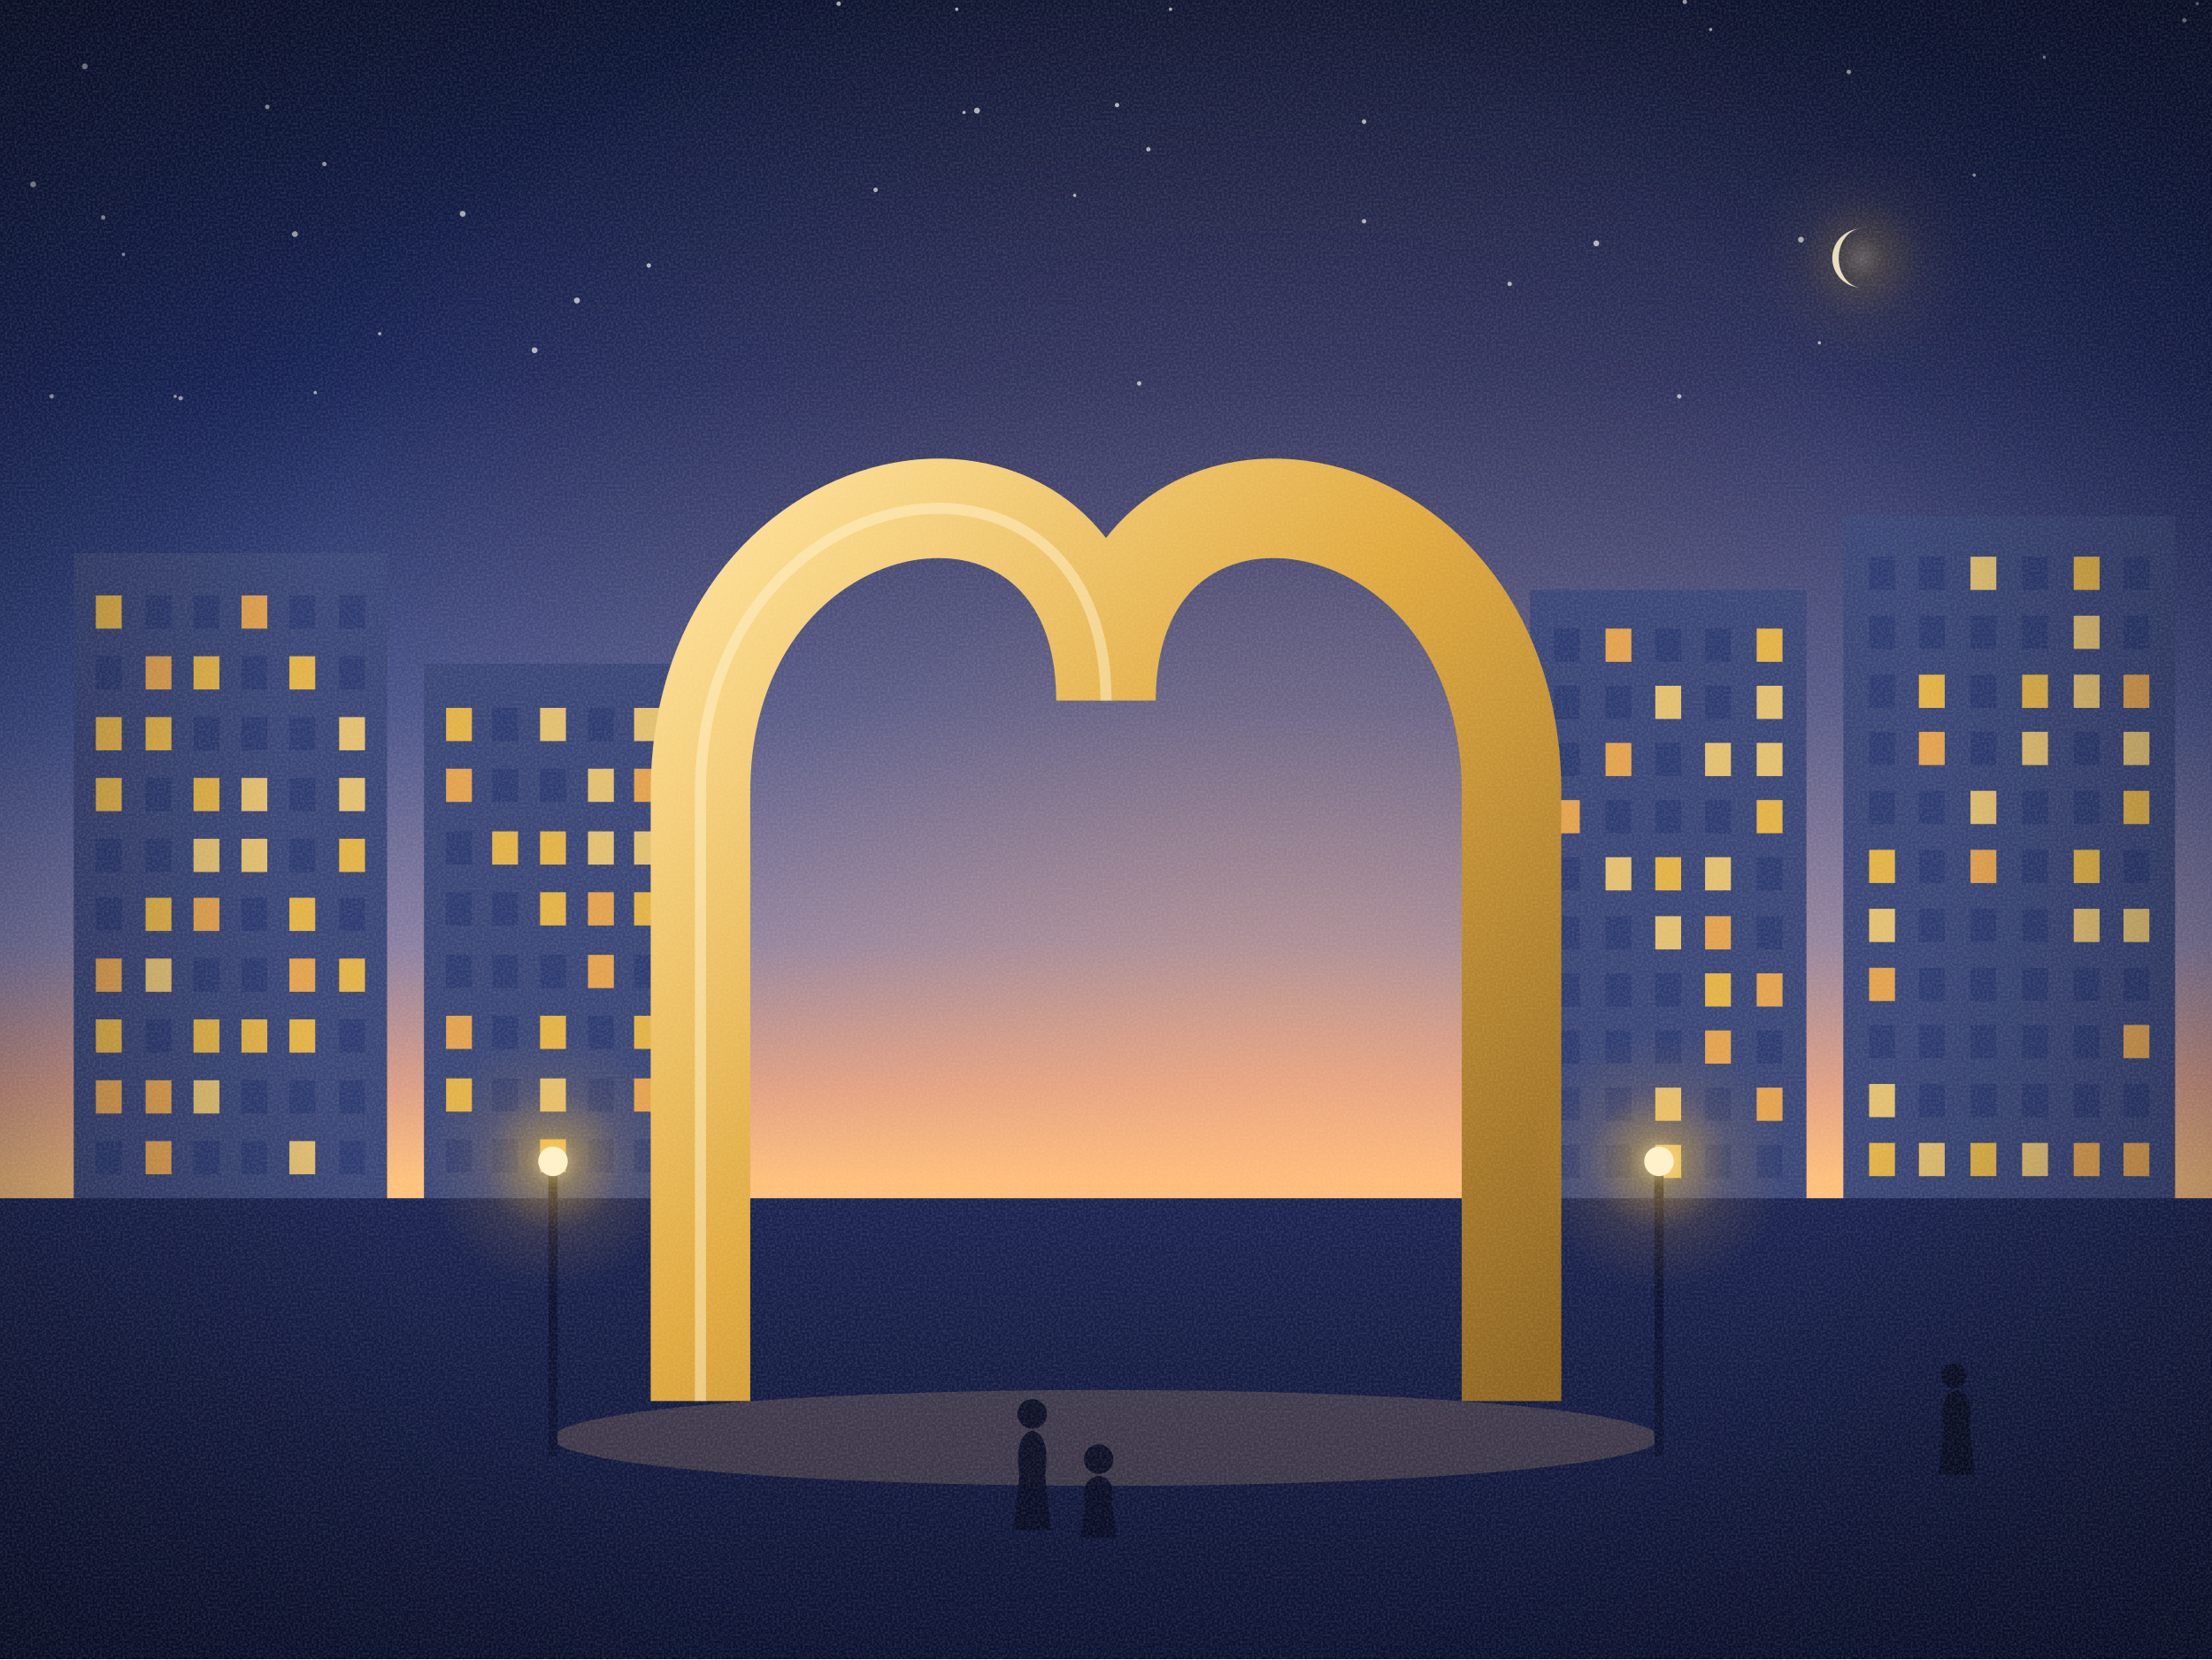
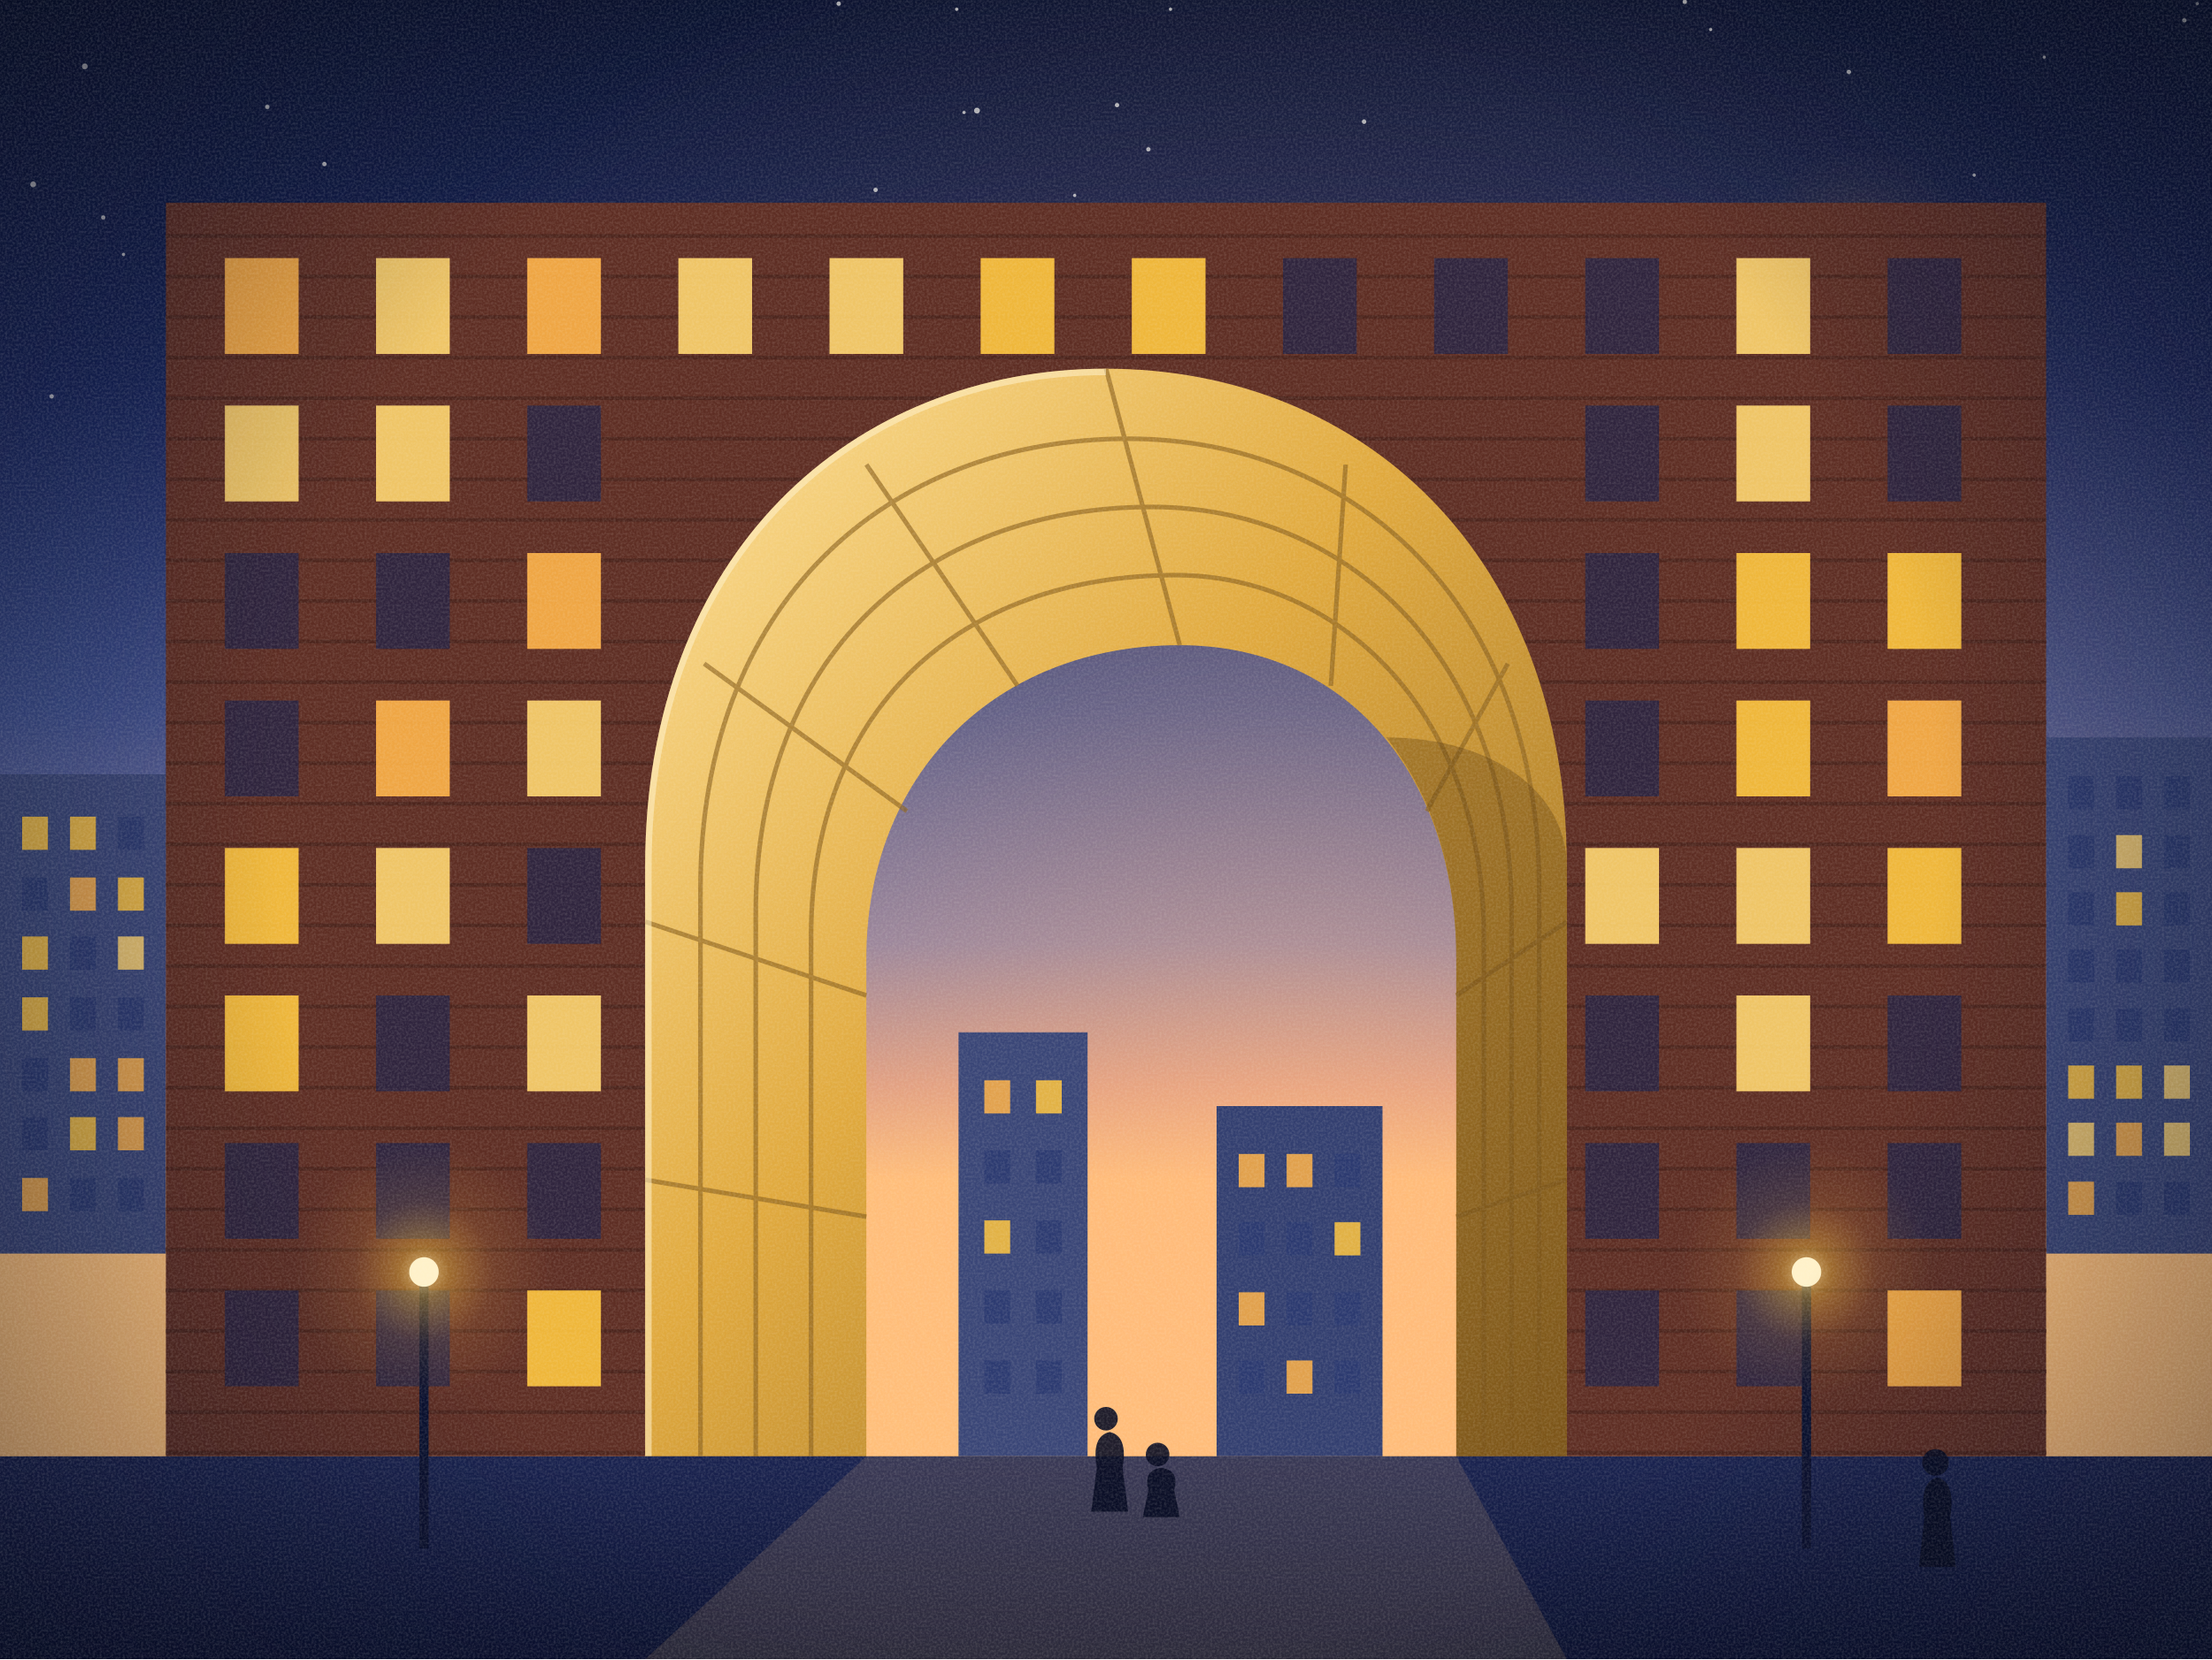
<svg xmlns="http://www.w3.org/2000/svg" viewBox="0 0 1200 900" width="1200" height="900" role="img" aria-labelledby="t d">
  <defs>
    <linearGradient id="sky" x1="0" y1="0" x2="0" y2="640" gradientUnits="userSpaceOnUse">
      <stop offset="0" stop-color="#0A1230" />
      <stop offset=".32" stop-color="#17245A" />
      <stop offset=".6" stop-color="#3B4C8A" />
      <stop offset=".8" stop-color="#7C79A6" />
      <stop offset=".92" stop-color="#D79A86" />
      <stop offset="1" stop-color="#FFC27A" />
    </linearGradient>
    <radialGradient id="zar" cx="700" cy="640" r="700" gradientUnits="userSpaceOnUse">
      <stop offset="0" stop-color="#FFB27A" stop-opacity=".5" />
      <stop offset=".5" stop-color="#FFB27A" stop-opacity=".16" />
      <stop offset="1" stop-color="#FFB27A" stop-opacity="0" />
    </radialGradient>
    <radialGradient id="gl">
      <stop offset="0" stop-color="#FFE7A6" stop-opacity=".95" />
      <stop offset=".2" stop-color="#FFC53D" stop-opacity=".5" />
      <stop offset=".55" stop-color="#FFB347" stop-opacity=".14" />
      <stop offset="1" stop-color="#FFB347" stop-opacity="0" />
    </radialGradient>
    <radialGradient id="vig" cx="600" cy="450" r="820" gradientUnits="userSpaceOnUse">
      <stop offset=".55" stop-color="#050818" stop-opacity="0" />
      <stop offset="1" stop-color="#050818" stop-opacity=".62" />
    </radialGradient>
    <linearGradient id="gnd" x1="0" y1="0" x2="0" y2="1">
      <stop offset="0" stop-color="#1A2350" />
      <stop offset="1" stop-color="#0B1130" />
    </linearGradient>
    <linearGradient id="rust" x1="0" y1="0" x2="0" y2="1">
      <stop offset="0" stop-color="#C8652E" />
      <stop offset=".6" stop-color="#8E3F1D" />
      <stop offset="1" stop-color="#4E2414" />
    </linearGradient>
    <linearGradient id="gold" x1="0" y1="0" x2="1" y2="1">
      <stop offset="0" stop-color="#FFE29A" />
      <stop offset=".45" stop-color="#E0A93E" />
      <stop offset="1" stop-color="#8E6420" />
    </linearGradient>
    <linearGradient id="water" x1="0" y1="0" x2="0" y2="1">
      <stop offset="0" stop-color="#D79A86" stop-opacity=".55" />
      <stop offset=".35" stop-color="#3B4C8A" />
      <stop offset="1" stop-color="#0E1638" />
    </linearGradient>
    <filter id="blur" x="-30%" y="-30%" width="160%" height="160%">
      <feGaussianBlur stdDeviation="12" />
    </filter>
    <filter id="grain" x="0" y="0" width="100%" height="100%">
      <feTurbulence type="fractalNoise" baseFrequency=".8" numOctaves="2" seed="7" stitchTiles="stitch" />
      <feColorMatrix values="0 0 0 0 1 0 0 0 0 .95 0 0 0 0 .85 0 0 0 .5 -.18" />
    </filter>
  </defs>
  <rect width="1200" height="900" fill="url(#sky)" />
  <rect width="1200" height="900" fill="url(#zar)" />
  <g fill="#F3F1EA" opacity=".7">
    <circle cx="740" cy="120" r="1.2" />
    <circle cx="583" cy="106" r="0.9" />
    <circle cx="914" cy="1" r="1.2" />
    <circle cx="530" cy="60" r="1.6" />
    <circle cx="455" cy="2" r="1.2" />
    <circle cx="618" cy="208" r="1.2" />
    <circle cx="290" cy="190" r="1.6" />
    <circle cx="635" cy="5" r="0.9" />
    <circle cx="519" cy="5" r="0.9" />
    <circle cx="56" cy="118" r="1.2" />
    <circle cx="606" cy="57" r="1.2" />
    <circle cx="740" cy="66" r="1.2" />
    <circle cx="176" cy="89" r="1.2" />
    <circle cx="866" cy="132" r="1.6" />
    <circle cx="352" cy="144" r="1.2" />
    <circle cx="1185" cy="11" r="1.2" />
    <circle cx="171" cy="213" r="0.9" />
    <circle cx="1071" cy="95" r="0.9" />
    <circle cx="1003" cy="39" r="1.2" />
    <circle cx="623" cy="81" r="1.2" />
    <circle cx="928" cy="16" r="0.9" />
    <circle cx="987" cy="186" r="0.9" />
    <circle cx="911" cy="215" r="1.2" />
    <circle cx="28" cy="215" r="1.2" />
    <circle cx="251" cy="116" r="1.6" />
    <circle cx="160" cy="127" r="1.6" />
    <circle cx="46" cy="36" r="1.6" />
    <circle cx="475" cy="103" r="1.2" />
    <circle cx="67" cy="138" r="0.9" />
    <circle cx="819" cy="154" r="1.2" />
    <circle cx="977" cy="130" r="1.6" />
    <circle cx="145" cy="58" r="1.2" />
    <circle cx="206" cy="181" r="0.9" />
    <circle cx="1109" cy="31" r="0.9" />
    <circle cx="18" cy="100" r="1.6" />
    <circle cx="95" cy="215" r="0.9" />
    <circle cx="98" cy="216" r="1.2" />
    <circle cx="313" cy="163" r="1.6" />
    <circle cx="523" cy="61" r="0.9" />
    <circle cx="1192" cy="2" r="0.9" />
  </g>
  <circle cx="1010" cy="140" r="60" fill="url(#gl)" opacity=".35" />
  <path d="M1010 124a16 16 0 1 0 0 32a12.5 16 0 1 1 0 -32Z" fill="#FFF1C9" />
-   <rect x="40" y="300" width="170" height="360" fill="#3A4677" />
-   <rect x="52" y="323" width="14" height="18" fill="#FFC53D" opacity="0.85" />
-   <rect x="52" y="356" width="14" height="18" fill="#2B3A70" opacity="0.9" />
-   <rect x="52" y="389" width="14" height="18" fill="#FFC53D" opacity="0.85" />
-   <rect x="52" y="422" width="14" height="18" fill="#FFC53D" opacity="0.85" />
-   <rect x="52" y="455" width="14" height="18" fill="#2B3A70" opacity="0.9" />
-   <rect x="52" y="487" width="14" height="18" fill="#2B3A70" opacity="0.9" />
-   <rect x="52" y="520" width="14" height="18" fill="#FFB347" opacity="0.85" />
-   <rect x="52" y="553" width="14" height="18" fill="#FFC53D" opacity="0.85" />
-   <rect x="52" y="586" width="14" height="18" fill="#FFB347" opacity="0.85" />
-   <rect x="52" y="619" width="14" height="18" fill="#2B3A70" opacity="0.9" />
-   <rect x="79" y="323" width="14" height="18" fill="#2B3A70" opacity="0.9" />
-   <rect x="79" y="356" width="14" height="18" fill="#FFB347" opacity="0.85" />
-   <rect x="79" y="389" width="14" height="18" fill="#FFC53D" opacity="0.85" />
-   <rect x="79" y="422" width="14" height="18" fill="#2B3A70" opacity="0.9" />
-   <rect x="79" y="455" width="14" height="18" fill="#2B3A70" opacity="0.9" />
-   <rect x="79" y="487" width="14" height="18" fill="#FFC53D" opacity="0.85" />
-   <rect x="79" y="520" width="14" height="18" fill="#FFD56E" opacity="0.85" />
-   <rect x="79" y="553" width="14" height="18" fill="#2B3A70" opacity="0.9" />
-   <rect x="79" y="586" width="14" height="18" fill="#FFB347" opacity="0.85" />
-   <rect x="79" y="619" width="14" height="18" fill="#FFB347" opacity="0.85" />
-   <rect x="105" y="323" width="14" height="18" fill="#2B3A70" opacity="0.9" />
-   <rect x="105" y="356" width="14" height="18" fill="#FFC53D" opacity="0.85" />
-   <rect x="105" y="389" width="14" height="18" fill="#2B3A70" opacity="0.9" />
-   <rect x="105" y="422" width="14" height="18" fill="#FFC53D" opacity="0.85" />
-   <rect x="105" y="455" width="14" height="18" fill="#FFD56E" opacity="0.85" />
-   <rect x="105" y="487" width="14" height="18" fill="#FFB347" opacity="0.85" />
-   <rect x="105" y="520" width="14" height="18" fill="#2B3A70" opacity="0.9" />
-   <rect x="105" y="553" width="14" height="18" fill="#FFC53D" opacity="0.85" />
-   <rect x="105" y="586" width="14" height="18" fill="#FFD56E" opacity="0.85" />
-   <rect x="105" y="619" width="14" height="18" fill="#2B3A70" opacity="0.9" />
-   <rect x="131" y="323" width="14" height="18" fill="#FFB347" opacity="0.85" />
-   <rect x="131" y="356" width="14" height="18" fill="#2B3A70" opacity="0.9" />
-   <rect x="131" y="389" width="14" height="18" fill="#2B3A70" opacity="0.9" />
-   <rect x="131" y="422" width="14" height="18" fill="#FFD56E" opacity="0.85" />
-   <rect x="131" y="455" width="14" height="18" fill="#FFD56E" opacity="0.85" />
-   <rect x="131" y="487" width="14" height="18" fill="#2B3A70" opacity="0.9" />
-   <rect x="131" y="520" width="14" height="18" fill="#2B3A70" opacity="0.9" />
-   <rect x="131" y="553" width="14" height="18" fill="#FFC53D" opacity="0.85" />
-   <rect x="131" y="586" width="14" height="18" fill="#2B3A70" opacity="0.9" />
-   <rect x="131" y="619" width="14" height="18" fill="#2B3A70" opacity="0.9" />
-   <rect x="157" y="323" width="14" height="18" fill="#2B3A70" opacity="0.9" />
-   <rect x="157" y="356" width="14" height="18" fill="#FFC53D" opacity="0.85" />
-   <rect x="157" y="389" width="14" height="18" fill="#2B3A70" opacity="0.9" />
-   <rect x="157" y="422" width="14" height="18" fill="#2B3A70" opacity="0.9" />
-   <rect x="157" y="455" width="14" height="18" fill="#2B3A70" opacity="0.9" />
-   <rect x="157" y="487" width="14" height="18" fill="#FFC53D" opacity="0.85" />
-   <rect x="157" y="520" width="14" height="18" fill="#FFB347" opacity="0.85" />
-   <rect x="157" y="553" width="14" height="18" fill="#FFC53D" opacity="0.85" />
-   <rect x="157" y="586" width="14" height="18" fill="#2B3A70" opacity="0.9" />
-   <rect x="157" y="619" width="14" height="18" fill="#FFD56E" opacity="0.85" />
-   <rect x="184" y="323" width="14" height="18" fill="#2B3A70" opacity="0.9" />
-   <rect x="184" y="356" width="14" height="18" fill="#2B3A70" opacity="0.9" />
-   <rect x="184" y="389" width="14" height="18" fill="#FFD56E" opacity="0.85" />
-   <rect x="184" y="422" width="14" height="18" fill="#FFD56E" opacity="0.85" />
-   <rect x="184" y="455" width="14" height="18" fill="#FFC53D" opacity="0.85" />
-   <rect x="184" y="487" width="14" height="18" fill="#2B3A70" opacity="0.9" />
-   <rect x="184" y="520" width="14" height="18" fill="#FFC53D" opacity="0.85" />
-   <rect x="184" y="553" width="14" height="18" fill="#2B3A70" opacity="0.9" />
-   <rect x="184" y="586" width="14" height="18" fill="#2B3A70" opacity="0.9" />
-   <rect x="184" y="619" width="14" height="18" fill="#2B3A70" opacity="0.9" />
-   <rect x="230" y="360" width="140" height="300" fill="#3A4677" />
-   <rect x="242" y="384" width="14" height="18" fill="#FFC53D" opacity="0.85" />
-   <rect x="242" y="417" width="14" height="18" fill="#FFB347" opacity="0.85" />
-   <rect x="242" y="451" width="14" height="18" fill="#2B3A70" opacity="0.9" />
-   <rect x="242" y="484" width="14" height="18" fill="#2B3A70" opacity="0.9" />
-   <rect x="242" y="518" width="14" height="18" fill="#2B3A70" opacity="0.9" />
-   <rect x="242" y="551" width="14" height="18" fill="#FFB347" opacity="0.85" />
-   <rect x="242" y="585" width="14" height="18" fill="#FFC53D" opacity="0.85" />
-   <rect x="242" y="618" width="14" height="18" fill="#2B3A70" opacity="0.9" />
-   <rect x="267" y="384" width="14" height="18" fill="#2B3A70" opacity="0.9" />
-   <rect x="267" y="417" width="14" height="18" fill="#2B3A70" opacity="0.9" />
-   <rect x="267" y="451" width="14" height="18" fill="#FFC53D" opacity="0.85" />
-   <rect x="267" y="484" width="14" height="18" fill="#2B3A70" opacity="0.9" />
-   <rect x="267" y="518" width="14" height="18" fill="#2B3A70" opacity="0.9" />
-   <rect x="267" y="551" width="14" height="18" fill="#2B3A70" opacity="0.9" />
-   <rect x="267" y="585" width="14" height="18" fill="#2B3A70" opacity="0.9" />
-   <rect x="267" y="618" width="14" height="18" fill="#2B3A70" opacity="0.9" />
-   <rect x="293" y="384" width="14" height="18" fill="#FFD56E" opacity="0.85" />
-   <rect x="293" y="417" width="14" height="18" fill="#2B3A70" opacity="0.9" />
-   <rect x="293" y="451" width="14" height="18" fill="#FFC53D" opacity="0.85" />
-   <rect x="293" y="484" width="14" height="18" fill="#FFC53D" opacity="0.85" />
-   <rect x="293" y="518" width="14" height="18" fill="#2B3A70" opacity="0.9" />
-   <rect x="293" y="551" width="14" height="18" fill="#FFC53D" opacity="0.85" />
-   <rect x="293" y="585" width="14" height="18" fill="#FFD56E" opacity="0.85" />
-   <rect x="293" y="618" width="14" height="18" fill="#FFC53D" opacity="0.85" />
-   <rect x="319" y="384" width="14" height="18" fill="#2B3A70" opacity="0.9" />
-   <rect x="319" y="417" width="14" height="18" fill="#FFD56E" opacity="0.85" />
-   <rect x="319" y="451" width="14" height="18" fill="#FFD56E" opacity="0.85" />
-   <rect x="319" y="484" width="14" height="18" fill="#FFB347" opacity="0.85" />
-   <rect x="319" y="518" width="14" height="18" fill="#FFB347" opacity="0.85" />
-   <rect x="319" y="551" width="14" height="18" fill="#2B3A70" opacity="0.9" />
-   <rect x="319" y="585" width="14" height="18" fill="#2B3A70" opacity="0.9" />
-   <rect x="319" y="618" width="14" height="18" fill="#2B3A70" opacity="0.9" />
-   <rect x="344" y="384" width="14" height="18" fill="#FFD56E" opacity="0.85" />
-   <rect x="344" y="417" width="14" height="18" fill="#FFB347" opacity="0.85" />
-   <rect x="344" y="451" width="14" height="18" fill="#FFD56E" opacity="0.85" />
-   <rect x="344" y="484" width="14" height="18" fill="#FFC53D" opacity="0.85" />
-   <rect x="344" y="518" width="14" height="18" fill="#2B3A70" opacity="0.9" />
-   <rect x="344" y="551" width="14" height="18" fill="#FFC53D" opacity="0.85" />
-   <rect x="344" y="585" width="14" height="18" fill="#FFB347" opacity="0.85" />
-   <rect x="344" y="618" width="14" height="18" fill="#2B3A70" opacity="0.9" />
-   <rect x="830" y="320" width="150" height="340" fill="#3A4677" />
-   <rect x="843" y="341" width="14" height="18" fill="#2B3A70" opacity="0.9" />
-   <rect x="843" y="372" width="14" height="18" fill="#2B3A70" opacity="0.9" />
-   <rect x="843" y="403" width="14" height="18" fill="#2B3A70" opacity="0.9" />
-   <rect x="843" y="434" width="14" height="18" fill="#FFB347" opacity="0.85" />
-   <rect x="843" y="465" width="14" height="18" fill="#2B3A70" opacity="0.9" />
-   <rect x="843" y="497" width="14" height="18" fill="#2B3A70" opacity="0.9" />
-   <rect x="843" y="528" width="14" height="18" fill="#2B3A70" opacity="0.9" />
-   <rect x="843" y="559" width="14" height="18" fill="#2B3A70" opacity="0.9" />
-   <rect x="843" y="590" width="14" height="18" fill="#2B3A70" opacity="0.9" />
-   <rect x="843" y="621" width="14" height="18" fill="#2B3A70" opacity="0.9" />
-   <rect x="871" y="341" width="14" height="18" fill="#FFB347" opacity="0.85" />
-   <rect x="871" y="372" width="14" height="18" fill="#2B3A70" opacity="0.9" />
-   <rect x="871" y="403" width="14" height="18" fill="#FFB347" opacity="0.85" />
-   <rect x="871" y="434" width="14" height="18" fill="#2B3A70" opacity="0.9" />
-   <rect x="871" y="465" width="14" height="18" fill="#FFD56E" opacity="0.85" />
-   <rect x="871" y="497" width="14" height="18" fill="#2B3A70" opacity="0.9" />
-   <rect x="871" y="528" width="14" height="18" fill="#2B3A70" opacity="0.9" />
-   <rect x="871" y="559" width="14" height="18" fill="#2B3A70" opacity="0.9" />
-   <rect x="871" y="590" width="14" height="18" fill="#2B3A70" opacity="0.9" />
-   <rect x="871" y="621" width="14" height="18" fill="#2B3A70" opacity="0.9" />
-   <rect x="898" y="341" width="14" height="18" fill="#2B3A70" opacity="0.9" />
-   <rect x="898" y="372" width="14" height="18" fill="#FFD56E" opacity="0.85" />
-   <rect x="898" y="403" width="14" height="18" fill="#2B3A70" opacity="0.9" />
-   <rect x="898" y="434" width="14" height="18" fill="#2B3A70" opacity="0.9" />
-   <rect x="898" y="465" width="14" height="18" fill="#FFC53D" opacity="0.85" />
-   <rect x="898" y="497" width="14" height="18" fill="#FFD56E" opacity="0.85" />
-   <rect x="898" y="528" width="14" height="18" fill="#2B3A70" opacity="0.9" />
-   <rect x="898" y="559" width="14" height="18" fill="#2B3A70" opacity="0.9" />
-   <rect x="898" y="590" width="14" height="18" fill="#FFD56E" opacity="0.85" />
-   <rect x="898" y="621" width="14" height="18" fill="#FFD56E" opacity="0.85" />
-   <rect x="925" y="341" width="14" height="18" fill="#2B3A70" opacity="0.9" />
-   <rect x="925" y="372" width="14" height="18" fill="#2B3A70" opacity="0.9" />
-   <rect x="925" y="403" width="14" height="18" fill="#FFD56E" opacity="0.85" />
-   <rect x="925" y="434" width="14" height="18" fill="#2B3A70" opacity="0.9" />
-   <rect x="925" y="465" width="14" height="18" fill="#FFD56E" opacity="0.85" />
-   <rect x="925" y="497" width="14" height="18" fill="#FFB347" opacity="0.85" />
-   <rect x="925" y="528" width="14" height="18" fill="#FFC53D" opacity="0.85" />
-   <rect x="925" y="559" width="14" height="18" fill="#FFB347" opacity="0.85" />
-   <rect x="925" y="590" width="14" height="18" fill="#2B3A70" opacity="0.9" />
-   <rect x="925" y="621" width="14" height="18" fill="#2B3A70" opacity="0.9" />
-   <rect x="953" y="341" width="14" height="18" fill="#FFC53D" opacity="0.85" />
-   <rect x="953" y="372" width="14" height="18" fill="#FFD56E" opacity="0.85" />
-   <rect x="953" y="403" width="14" height="18" fill="#FFD56E" opacity="0.85" />
-   <rect x="953" y="434" width="14" height="18" fill="#FFC53D" opacity="0.85" />
-   <rect x="953" y="465" width="14" height="18" fill="#2B3A70" opacity="0.9" />
-   <rect x="953" y="497" width="14" height="18" fill="#2B3A70" opacity="0.9" />
-   <rect x="953" y="528" width="14" height="18" fill="#FFB347" opacity="0.85" />
-   <rect x="953" y="559" width="14" height="18" fill="#2B3A70" opacity="0.9" />
-   <rect x="953" y="590" width="14" height="18" fill="#FFB347" opacity="0.85" />
-   <rect x="953" y="621" width="14" height="18" fill="#2B3A70" opacity="0.9" />
-   <rect x="1000" y="280" width="180" height="380" fill="#3A4677" />
-   <rect x="1014" y="302" width="14" height="18" fill="#2B3A70" opacity="0.9" />
-   <rect x="1014" y="334" width="14" height="18" fill="#2B3A70" opacity="0.9" />
-   <rect x="1014" y="366" width="14" height="18" fill="#2B3A70" opacity="0.9" />
-   <rect x="1014" y="397" width="14" height="18" fill="#2B3A70" opacity="0.9" />
-   <rect x="1014" y="429" width="14" height="18" fill="#2B3A70" opacity="0.9" />
-   <rect x="1014" y="461" width="14" height="18" fill="#FFC53D" opacity="0.85" />
-   <rect x="1014" y="493" width="14" height="18" fill="#FFD56E" opacity="0.85" />
-   <rect x="1014" y="525" width="14" height="18" fill="#FFB347" opacity="0.85" />
-   <rect x="1014" y="556" width="14" height="18" fill="#2B3A70" opacity="0.9" />
-   <rect x="1014" y="588" width="14" height="18" fill="#FFD56E" opacity="0.85" />
-   <rect x="1014" y="620" width="14" height="18" fill="#FFC53D" opacity="0.85" />
-   <rect x="1041" y="302" width="14" height="18" fill="#2B3A70" opacity="0.9" />
-   <rect x="1041" y="334" width="14" height="18" fill="#2B3A70" opacity="0.9" />
-   <rect x="1041" y="366" width="14" height="18" fill="#FFC53D" opacity="0.85" />
-   <rect x="1041" y="397" width="14" height="18" fill="#FFB347" opacity="0.85" />
-   <rect x="1041" y="429" width="14" height="18" fill="#2B3A70" opacity="0.9" />
-   <rect x="1041" y="461" width="14" height="18" fill="#2B3A70" opacity="0.9" />
-   <rect x="1041" y="493" width="14" height="18" fill="#2B3A70" opacity="0.9" />
-   <rect x="1041" y="525" width="14" height="18" fill="#2B3A70" opacity="0.9" />
-   <rect x="1041" y="556" width="14" height="18" fill="#2B3A70" opacity="0.9" />
-   <rect x="1041" y="588" width="14" height="18" fill="#2B3A70" opacity="0.9" />
-   <rect x="1041" y="620" width="14" height="18" fill="#FFD56E" opacity="0.85" />
-   <rect x="1069" y="302" width="14" height="18" fill="#FFD56E" opacity="0.85" />
-   <rect x="1069" y="334" width="14" height="18" fill="#2B3A70" opacity="0.9" />
-   <rect x="1069" y="366" width="14" height="18" fill="#2B3A70" opacity="0.9" />
-   <rect x="1069" y="397" width="14" height="18" fill="#2B3A70" opacity="0.9" />
-   <rect x="1069" y="429" width="14" height="18" fill="#FFD56E" opacity="0.85" />
-   <rect x="1069" y="461" width="14" height="18" fill="#FFB347" opacity="0.85" />
-   <rect x="1069" y="493" width="14" height="18" fill="#2B3A70" opacity="0.9" />
-   <rect x="1069" y="525" width="14" height="18" fill="#2B3A70" opacity="0.9" />
-   <rect x="1069" y="556" width="14" height="18" fill="#2B3A70" opacity="0.9" />
-   <rect x="1069" y="588" width="14" height="18" fill="#2B3A70" opacity="0.9" />
-   <rect x="1069" y="620" width="14" height="18" fill="#FFC53D" opacity="0.85" />
-   <rect x="1097" y="302" width="14" height="18" fill="#2B3A70" opacity="0.9" />
-   <rect x="1097" y="334" width="14" height="18" fill="#2B3A70" opacity="0.9" />
-   <rect x="1097" y="366" width="14" height="18" fill="#FFC53D" opacity="0.85" />
-   <rect x="1097" y="397" width="14" height="18" fill="#FFD56E" opacity="0.85" />
-   <rect x="1097" y="429" width="14" height="18" fill="#2B3A70" opacity="0.9" />
-   <rect x="1097" y="461" width="14" height="18" fill="#2B3A70" opacity="0.9" />
-   <rect x="1097" y="493" width="14" height="18" fill="#2B3A70" opacity="0.9" />
-   <rect x="1097" y="525" width="14" height="18" fill="#2B3A70" opacity="0.9" />
-   <rect x="1097" y="556" width="14" height="18" fill="#2B3A70" opacity="0.9" />
-   <rect x="1097" y="588" width="14" height="18" fill="#2B3A70" opacity="0.9" />
-   <rect x="1097" y="620" width="14" height="18" fill="#FFD56E" opacity="0.85" />
-   <rect x="1125" y="302" width="14" height="18" fill="#FFC53D" opacity="0.85" />
-   <rect x="1125" y="334" width="14" height="18" fill="#FFD56E" opacity="0.85" />
-   <rect x="1125" y="366" width="14" height="18" fill="#FFD56E" opacity="0.85" />
-   <rect x="1125" y="397" width="14" height="18" fill="#2B3A70" opacity="0.9" />
-   <rect x="1125" y="429" width="14" height="18" fill="#2B3A70" opacity="0.9" />
-   <rect x="1125" y="461" width="14" height="18" fill="#FFC53D" opacity="0.85" />
-   <rect x="1125" y="493" width="14" height="18" fill="#FFD56E" opacity="0.85" />
-   <rect x="1125" y="525" width="14" height="18" fill="#2B3A70" opacity="0.9" />
-   <rect x="1125" y="556" width="14" height="18" fill="#2B3A70" opacity="0.9" />
-   <rect x="1125" y="588" width="14" height="18" fill="#2B3A70" opacity="0.9" />
-   <rect x="1125" y="620" width="14" height="18" fill="#FFB347" opacity="0.85" />
-   <rect x="1152" y="302" width="14" height="18" fill="#2B3A70" opacity="0.9" />
-   <rect x="1152" y="334" width="14" height="18" fill="#2B3A70" opacity="0.9" />
-   <rect x="1152" y="366" width="14" height="18" fill="#FFB347" opacity="0.85" />
-   <rect x="1152" y="397" width="14" height="18" fill="#FFD56E" opacity="0.85" />
-   <rect x="1152" y="429" width="14" height="18" fill="#FFC53D" opacity="0.85" />
-   <rect x="1152" y="461" width="14" height="18" fill="#2B3A70" opacity="0.9" />
-   <rect x="1152" y="493" width="14" height="18" fill="#FFD56E" opacity="0.85" />
-   <rect x="1152" y="525" width="14" height="18" fill="#2B3A70" opacity="0.9" />
-   <rect x="1152" y="556" width="14" height="18" fill="#FFB347" opacity="0.85" />
-   <rect x="1152" y="588" width="14" height="18" fill="#2B3A70" opacity="0.9" />
-   <rect x="1152" y="620" width="14" height="18" fill="#FFB347" opacity="0.85" />
-   <path d="M0 650H1200V900H0Z" fill="url(#gnd)" />
-   <path d="M380 760V430C380 250 600 220 600 380C600 220 820 250 820 430V760" fill="none" stroke="url(#gold)" stroke-width="54" />
-   <path d="M380 760V430C380 250 600 220 600 380" fill="none" stroke="#FFF1C9" stroke-width="6" opacity=".5" />
-   <ellipse cx="600" cy="780" rx="300" ry="26" fill="#FFC27A" opacity=".18" />
-   <path d="M300 790v-160" stroke="#0B1130" stroke-width="5" />
-   <circle cx="300" cy="630" r="70" fill="url(#gl)" opacity=".8" />
-   <circle cx="300" cy="630" r="8" fill="#FFF1C9" />
-   <path d="M900 790v-160" stroke="#0B1130" stroke-width="5" />
-   <circle cx="900" cy="630" r="70" fill="url(#gl)" opacity=".8" />
-   <circle cx="900" cy="630" r="8" fill="#FFF1C9" />
+   <rect x="0" y="420" width="90" height="260" fill="#3A4677" />
+   <rect x="12" y="443" width="14" height="18" fill="#FFC53D" opacity="0.85" />
+   <rect x="12" y="476" width="14" height="18" fill="#2B3A70" opacity="0.9" />
+   <rect x="12" y="508" width="14" height="18" fill="#FFC53D" opacity="0.85" />
+   <rect x="12" y="541" width="14" height="18" fill="#FFC53D" opacity="0.85" />
+   <rect x="12" y="574" width="14" height="18" fill="#2B3A70" opacity="0.9" />
+   <rect x="12" y="606" width="14" height="18" fill="#2B3A70" opacity="0.9" />
+   <rect x="12" y="639" width="14" height="18" fill="#FFB347" opacity="0.85" />
+   <rect x="38" y="443" width="14" height="18" fill="#FFC53D" opacity="0.85" />
+   <rect x="38" y="476" width="14" height="18" fill="#FFB347" opacity="0.85" />
+   <rect x="38" y="508" width="14" height="18" fill="#2B3A70" opacity="0.9" />
+   <rect x="38" y="541" width="14" height="18" fill="#2B3A70" opacity="0.9" />
+   <rect x="38" y="574" width="14" height="18" fill="#FFB347" opacity="0.85" />
+   <rect x="38" y="606" width="14" height="18" fill="#FFC53D" opacity="0.85" />
+   <rect x="38" y="639" width="14" height="18" fill="#2B3A70" opacity="0.9" />
+   <rect x="64" y="443" width="14" height="18" fill="#2B3A70" opacity="0.9" />
+   <rect x="64" y="476" width="14" height="18" fill="#FFC53D" opacity="0.85" />
+   <rect x="64" y="508" width="14" height="18" fill="#FFD56E" opacity="0.85" />
+   <rect x="64" y="541" width="14" height="18" fill="#2B3A70" opacity="0.9" />
+   <rect x="64" y="574" width="14" height="18" fill="#FFB347" opacity="0.85" />
+   <rect x="64" y="606" width="14" height="18" fill="#FFB347" opacity="0.85" />
+   <rect x="64" y="639" width="14" height="18" fill="#2B3A70" opacity="0.9" />
+   <rect x="1110" y="400" width="90" height="280" fill="#3A4677" />
+   <rect x="1122" y="421" width="14" height="18" fill="#2B3A70" opacity="0.9" />
+   <rect x="1122" y="453" width="14" height="18" fill="#2B3A70" opacity="0.9" />
+   <rect x="1122" y="484" width="14" height="18" fill="#2B3A70" opacity="0.9" />
+   <rect x="1122" y="515" width="14" height="18" fill="#2B3A70" opacity="0.9" />
+   <rect x="1122" y="547" width="14" height="18" fill="#2B3A70" opacity="0.9" />
+   <rect x="1122" y="578" width="14" height="18" fill="#FFC53D" opacity="0.85" />
+   <rect x="1122" y="609" width="14" height="18" fill="#FFD56E" opacity="0.85" />
+   <rect x="1122" y="641" width="14" height="18" fill="#FFB347" opacity="0.85" />
+   <rect x="1148" y="421" width="14" height="18" fill="#2B3A70" opacity="0.9" />
+   <rect x="1148" y="453" width="14" height="18" fill="#FFD56E" opacity="0.85" />
+   <rect x="1148" y="484" width="14" height="18" fill="#FFC53D" opacity="0.85" />
+   <rect x="1148" y="515" width="14" height="18" fill="#2B3A70" opacity="0.9" />
+   <rect x="1148" y="547" width="14" height="18" fill="#2B3A70" opacity="0.9" />
+   <rect x="1148" y="578" width="14" height="18" fill="#FFC53D" opacity="0.85" />
+   <rect x="1148" y="609" width="14" height="18" fill="#FFB347" opacity="0.85" />
+   <rect x="1148" y="641" width="14" height="18" fill="#2B3A70" opacity="0.9" />
+   <rect x="1174" y="421" width="14" height="18" fill="#2B3A70" opacity="0.9" />
+   <rect x="1174" y="453" width="14" height="18" fill="#2B3A70" opacity="0.9" />
+   <rect x="1174" y="484" width="14" height="18" fill="#2B3A70" opacity="0.9" />
+   <rect x="1174" y="515" width="14" height="18" fill="#2B3A70" opacity="0.9" />
+   <rect x="1174" y="547" width="14" height="18" fill="#2B3A70" opacity="0.9" />
+   <rect x="1174" y="578" width="14" height="18" fill="#FFD56E" opacity="0.85" />
+   <rect x="1174" y="609" width="14" height="18" fill="#FFD56E" opacity="0.85" />
+   <rect x="1174" y="641" width="14" height="18" fill="#2B3A70" opacity="0.9" />
+   <path d="M90 110H1110V790H90Z" fill="#5E2E24" />
+   <g stroke="#4D251D" stroke-width="2">
+     <path d="M90 128H1110" />
+     <path d="M90 150H1110" />
+     <path d="M90 172H1110" />
+     <path d="M90 194H1110" />
+     <path d="M90 216H1110" />
+     <path d="M90 238H1110" />
+     <path d="M90 260H1110" />
+     <path d="M90 282H1110" />
+     <path d="M90 304H1110" />
+     <path d="M90 326H1110" />
+     <path d="M90 348H1110" />
+     <path d="M90 370H1110" />
+     <path d="M90 392H1110" />
+     <path d="M90 414H1110" />
+     <path d="M90 436H1110" />
+     <path d="M90 458H1110" />
+     <path d="M90 480H1110" />
+     <path d="M90 502H1110" />
+     <path d="M90 524H1110" />
+     <path d="M90 546H1110" />
+     <path d="M90 568H1110" />
+     <path d="M90 590H1110" />
+     <path d="M90 612H1110" />
+     <path d="M90 634H1110" />
+     <path d="M90 656H1110" />
+     <path d="M90 678H1110" />
+     <path d="M90 700H1110" />
+     <path d="M90 722H1110" />
+     <path d="M90 744H1110" />
+     <path d="M90 766H1110" />
+     <path d="M90 788H1110" />
+   </g>
+   <rect x="122" y="140" width="40" height="52" fill="#FFB347" opacity=".9" />
+   <rect x="204" y="140" width="40" height="52" fill="#FFD56E" opacity=".9" />
+   <rect x="286" y="140" width="40" height="52" fill="#FFB347" opacity=".9" />
+   <rect x="368" y="140" width="40" height="52" fill="#FFD56E" opacity=".9" />
+   <rect x="450" y="140" width="40" height="52" fill="#FFD56E" opacity=".9" />
+   <rect x="532" y="140" width="40" height="52" fill="#FFC53D" opacity=".9" />
+   <rect x="614" y="140" width="40" height="52" fill="#FFC53D" opacity=".9" />
+   <rect x="696" y="140" width="40" height="52" fill="#2B2440" opacity=".9" />
+   <rect x="778" y="140" width="40" height="52" fill="#2B2440" opacity=".9" />
+   <rect x="860" y="140" width="40" height="52" fill="#2B2440" opacity=".9" />
+   <rect x="942" y="140" width="40" height="52" fill="#FFD56E" opacity=".9" />
+   <rect x="1024" y="140" width="40" height="52" fill="#2B2440" opacity=".9" />
+   <rect x="122" y="220" width="40" height="52" fill="#FFD56E" opacity=".9" />
+   <rect x="204" y="220" width="40" height="52" fill="#FFD56E" opacity=".9" />
+   <rect x="286" y="220" width="40" height="52" fill="#2B2440" opacity=".9" />
+   <rect x="860" y="220" width="40" height="52" fill="#2B2440" opacity=".9" />
+   <rect x="942" y="220" width="40" height="52" fill="#FFD56E" opacity=".9" />
+   <rect x="1024" y="220" width="40" height="52" fill="#2B2440" opacity=".9" />
+   <rect x="122" y="300" width="40" height="52" fill="#2B2440" opacity=".9" />
+   <rect x="204" y="300" width="40" height="52" fill="#2B2440" opacity=".9" />
+   <rect x="286" y="300" width="40" height="52" fill="#FFB347" opacity=".9" />
+   <rect x="860" y="300" width="40" height="52" fill="#2B2440" opacity=".9" />
+   <rect x="942" y="300" width="40" height="52" fill="#FFC53D" opacity=".9" />
+   <rect x="1024" y="300" width="40" height="52" fill="#FFC53D" opacity=".9" />
+   <rect x="122" y="380" width="40" height="52" fill="#2B2440" opacity=".9" />
+   <rect x="204" y="380" width="40" height="52" fill="#FFB347" opacity=".9" />
+   <rect x="286" y="380" width="40" height="52" fill="#FFD56E" opacity=".9" />
+   <rect x="860" y="380" width="40" height="52" fill="#2B2440" opacity=".9" />
+   <rect x="942" y="380" width="40" height="52" fill="#FFC53D" opacity=".9" />
+   <rect x="1024" y="380" width="40" height="52" fill="#FFB347" opacity=".9" />
+   <rect x="122" y="460" width="40" height="52" fill="#FFC53D" opacity=".9" />
+   <rect x="204" y="460" width="40" height="52" fill="#FFD56E" opacity=".9" />
+   <rect x="286" y="460" width="40" height="52" fill="#2B2440" opacity=".9" />
+   <rect x="860" y="460" width="40" height="52" fill="#FFD56E" opacity=".9" />
+   <rect x="942" y="460" width="40" height="52" fill="#FFD56E" opacity=".9" />
+   <rect x="1024" y="460" width="40" height="52" fill="#FFC53D" opacity=".9" />
+   <rect x="122" y="540" width="40" height="52" fill="#FFC53D" opacity=".9" />
+   <rect x="204" y="540" width="40" height="52" fill="#2B2440" opacity=".9" />
+   <rect x="286" y="540" width="40" height="52" fill="#FFD56E" opacity=".9" />
+   <rect x="860" y="540" width="40" height="52" fill="#2B2440" opacity=".9" />
+   <rect x="942" y="540" width="40" height="52" fill="#FFD56E" opacity=".9" />
+   <rect x="1024" y="540" width="40" height="52" fill="#2B2440" opacity=".9" />
+   <rect x="122" y="620" width="40" height="52" fill="#2B2440" opacity=".9" />
+   <rect x="204" y="620" width="40" height="52" fill="#2B2440" opacity=".9" />
+   <rect x="286" y="620" width="40" height="52" fill="#2B2440" opacity=".9" />
+   <rect x="860" y="620" width="40" height="52" fill="#2B2440" opacity=".9" />
+   <rect x="942" y="620" width="40" height="52" fill="#2B2440" opacity=".9" />
+   <rect x="1024" y="620" width="40" height="52" fill="#2B2440" opacity=".9" />
+   <rect x="122" y="700" width="40" height="52" fill="#2B2440" opacity=".9" />
+   <rect x="204" y="700" width="40" height="52" fill="#2B2440" opacity=".9" />
+   <rect x="286" y="700" width="40" height="52" fill="#FFC53D" opacity=".9" />
+   <rect x="860" y="700" width="40" height="52" fill="#2B2440" opacity=".9" />
+   <rect x="942" y="700" width="40" height="52" fill="#2B2440" opacity=".9" />
+   <rect x="1024" y="700" width="40" height="52" fill="#FFB347" opacity=".9" />
+   <clipPath id="arch-o">
+     <path d="M350 790V470C350 300 462 200 600 200C738 200 850 300 850 470V790Z" />
+   </clipPath>
+   <path d="M350 790V470C350 300 462 200 600 200C738 200 850 300 850 470V790Z" fill="url(#gold)" />
+   <g clip-path="url(#arch-o)">
+     <path d="M470 790V520C470 420 540 350 640 350C730 350 790 420 790 520V790Z" fill="url(#sky)" />
+     <path d="M470 790V520C470 420 540 350 640 350C730 350 790 420 790 520V790Z" fill="url(#zar)" />
+     <rect x="520" y="560" width="70" height="230" fill="#3A4677" />
+     <rect x="534" y="586" width="14" height="18" fill="#FFB347" opacity="0.85" />
+     <rect x="534" y="624" width="14" height="18" fill="#2B3A70" opacity="0.9" />
+     <rect x="534" y="662" width="14" height="18" fill="#FFC53D" opacity="0.85" />
+     <rect x="534" y="700" width="14" height="18" fill="#2B3A70" opacity="0.9" />
+     <rect x="534" y="738" width="14" height="18" fill="#2B3A70" opacity="0.9" />
+     <rect x="562" y="586" width="14" height="18" fill="#FFC53D" opacity="0.85" />
+     <rect x="562" y="624" width="14" height="18" fill="#2B3A70" opacity="0.9" />
+     <rect x="562" y="662" width="14" height="18" fill="#2B3A70" opacity="0.9" />
+     <rect x="562" y="700" width="14" height="18" fill="#2B3A70" opacity="0.9" />
+     <rect x="562" y="738" width="14" height="18" fill="#2B3A70" opacity="0.9" />
+     <rect x="660" y="600" width="90" height="190" fill="#333F70" />
+     <rect x="672" y="626" width="14" height="18" fill="#FFB347" opacity="0.85" />
+     <rect x="672" y="663" width="14" height="18" fill="#2B3A70" opacity="0.9" />
+     <rect x="672" y="701" width="14" height="18" fill="#FFB347" opacity="0.85" />
+     <rect x="672" y="738" width="14" height="18" fill="#2B3A70" opacity="0.9" />
+     <rect x="698" y="626" width="14" height="18" fill="#FFB347" opacity="0.85" />
+     <rect x="698" y="663" width="14" height="18" fill="#2B3A70" opacity="0.9" />
+     <rect x="698" y="701" width="14" height="18" fill="#2B3A70" opacity="0.9" />
+     <rect x="698" y="738" width="14" height="18" fill="#FFB347" opacity="0.85" />
+     <rect x="724" y="626" width="14" height="18" fill="#2B3A70" opacity="0.9" />
+     <rect x="724" y="663" width="14" height="18" fill="#FFC53D" opacity="0.85" />
+     <rect x="724" y="701" width="14" height="18" fill="#2B3A70" opacity="0.9" />
+     <rect x="724" y="738" width="14" height="18" fill="#2B3A70" opacity="0.9" />
+     <g fill="none" stroke="#8E6420" stroke-width="2.5" opacity=".65">
+       <path d="M380 790V482C380 328 480 238 612 238C735 238 835 328 835 482V790" />
+       <path d="M410 790V495C410 356 500 275 625 275C730 275 820 356 820 495V790" />
+       <path d="M440 790V508C440 385 520 312 638 312C725 312 805 385 805 508V790" />
+       <path d="M350 640L470 660" />
+       <path d="M350 500L470 540" />
+       <path d="M382 360L492 440" />
+       <path d="M470 252L552 372" />
+       <path d="M600 200L640 350" />
+       <path d="M730 252L722 372" />
+       <path d="M818 360L774 440" />
+       <path d="M850 500L790 540" />
+       <path d="M850 640L790 660" />
+     </g>
+     <path d="M350 790V470C350 300 462 200 600 200" fill="none" stroke="#FFF1C9" stroke-width="7" opacity=".55" />
+     <path d="M850 470V790H790V520C790 470 776 430 752 400C810 400 850 430 850 470Z" fill="#5A3A0E" opacity=".35" />
+   </g>
+   <path d="M0 790H1200V900H0Z" fill="url(#gnd)" />
+   <path d="M470 790H790L850 900H350Z" fill="#FFC27A" opacity=".14" />
+   <path d="M230 840v-150" stroke="#0B1130" stroke-width="5" />
+   <circle cx="230" cy="690" r="70" fill="url(#gl)" opacity=".8" />
+   <circle cx="230" cy="690" r="8" fill="#FFF1C9" />
+   <path d="M980 840v-150" stroke="#0B1130" stroke-width="5" />
+   <circle cx="980" cy="690" r="70" fill="url(#gl)" opacity=".8" />
+   <circle cx="980" cy="690" r="8" fill="#FFF1C9" />
  <g opacity=".9">
    <g fill="#070B22">
-       <circle cx="560" cy="767.0" r="8.0" />
-       <path d="M550.0 830l3 -29.7q-3 -21.6 7 -24.3h0q10 2.7 7 24.3l3 29.7Z" />
+       <circle cx="600" cy="769.6" r="6.4" />
+       <path d="M592.0 820l3 -23.76q-3 -17.28 7 -19.44h0q10 2.16 7 19.44l3 23.76Z" />
    </g>
    <g fill="#070B22">
-       <circle cx="596" cy="791.52" r="8.0" />
-       <path d="M586.0 834l3 -18.414q-3 -13.392 7 -15.066h0q10 1.674 7 15.066l3 18.414Z" />
+       <circle cx="628" cy="789.016" r="6.4" />
+       <path d="M620.0 823l3 -14.731q-3 -10.714 7 -12.053h0q10 1.339 7 12.053l3 14.731Z" />
    </g>
    <g fill="#070B22">
-       <circle cx="1060" cy="746.45" r="6.8" />
-       <path d="M1051.5 800l3 -25.245q-3 -18.36 7 -20.655h0q10 2.295 7 20.655l3 25.245Z" />
+       <circle cx="1050" cy="793.3" r="7.2" />
+       <path d="M1041.0 850l3 -26.73q-3 -19.44 7 -21.87h0q10 2.43 7 21.87l3 26.73Z" />
    </g>
  </g>
  <rect width="1200" height="900" fill="url(#vig)" />
  <rect width="1200" height="900" filter="url(#grain)" opacity=".5" />
</svg>
